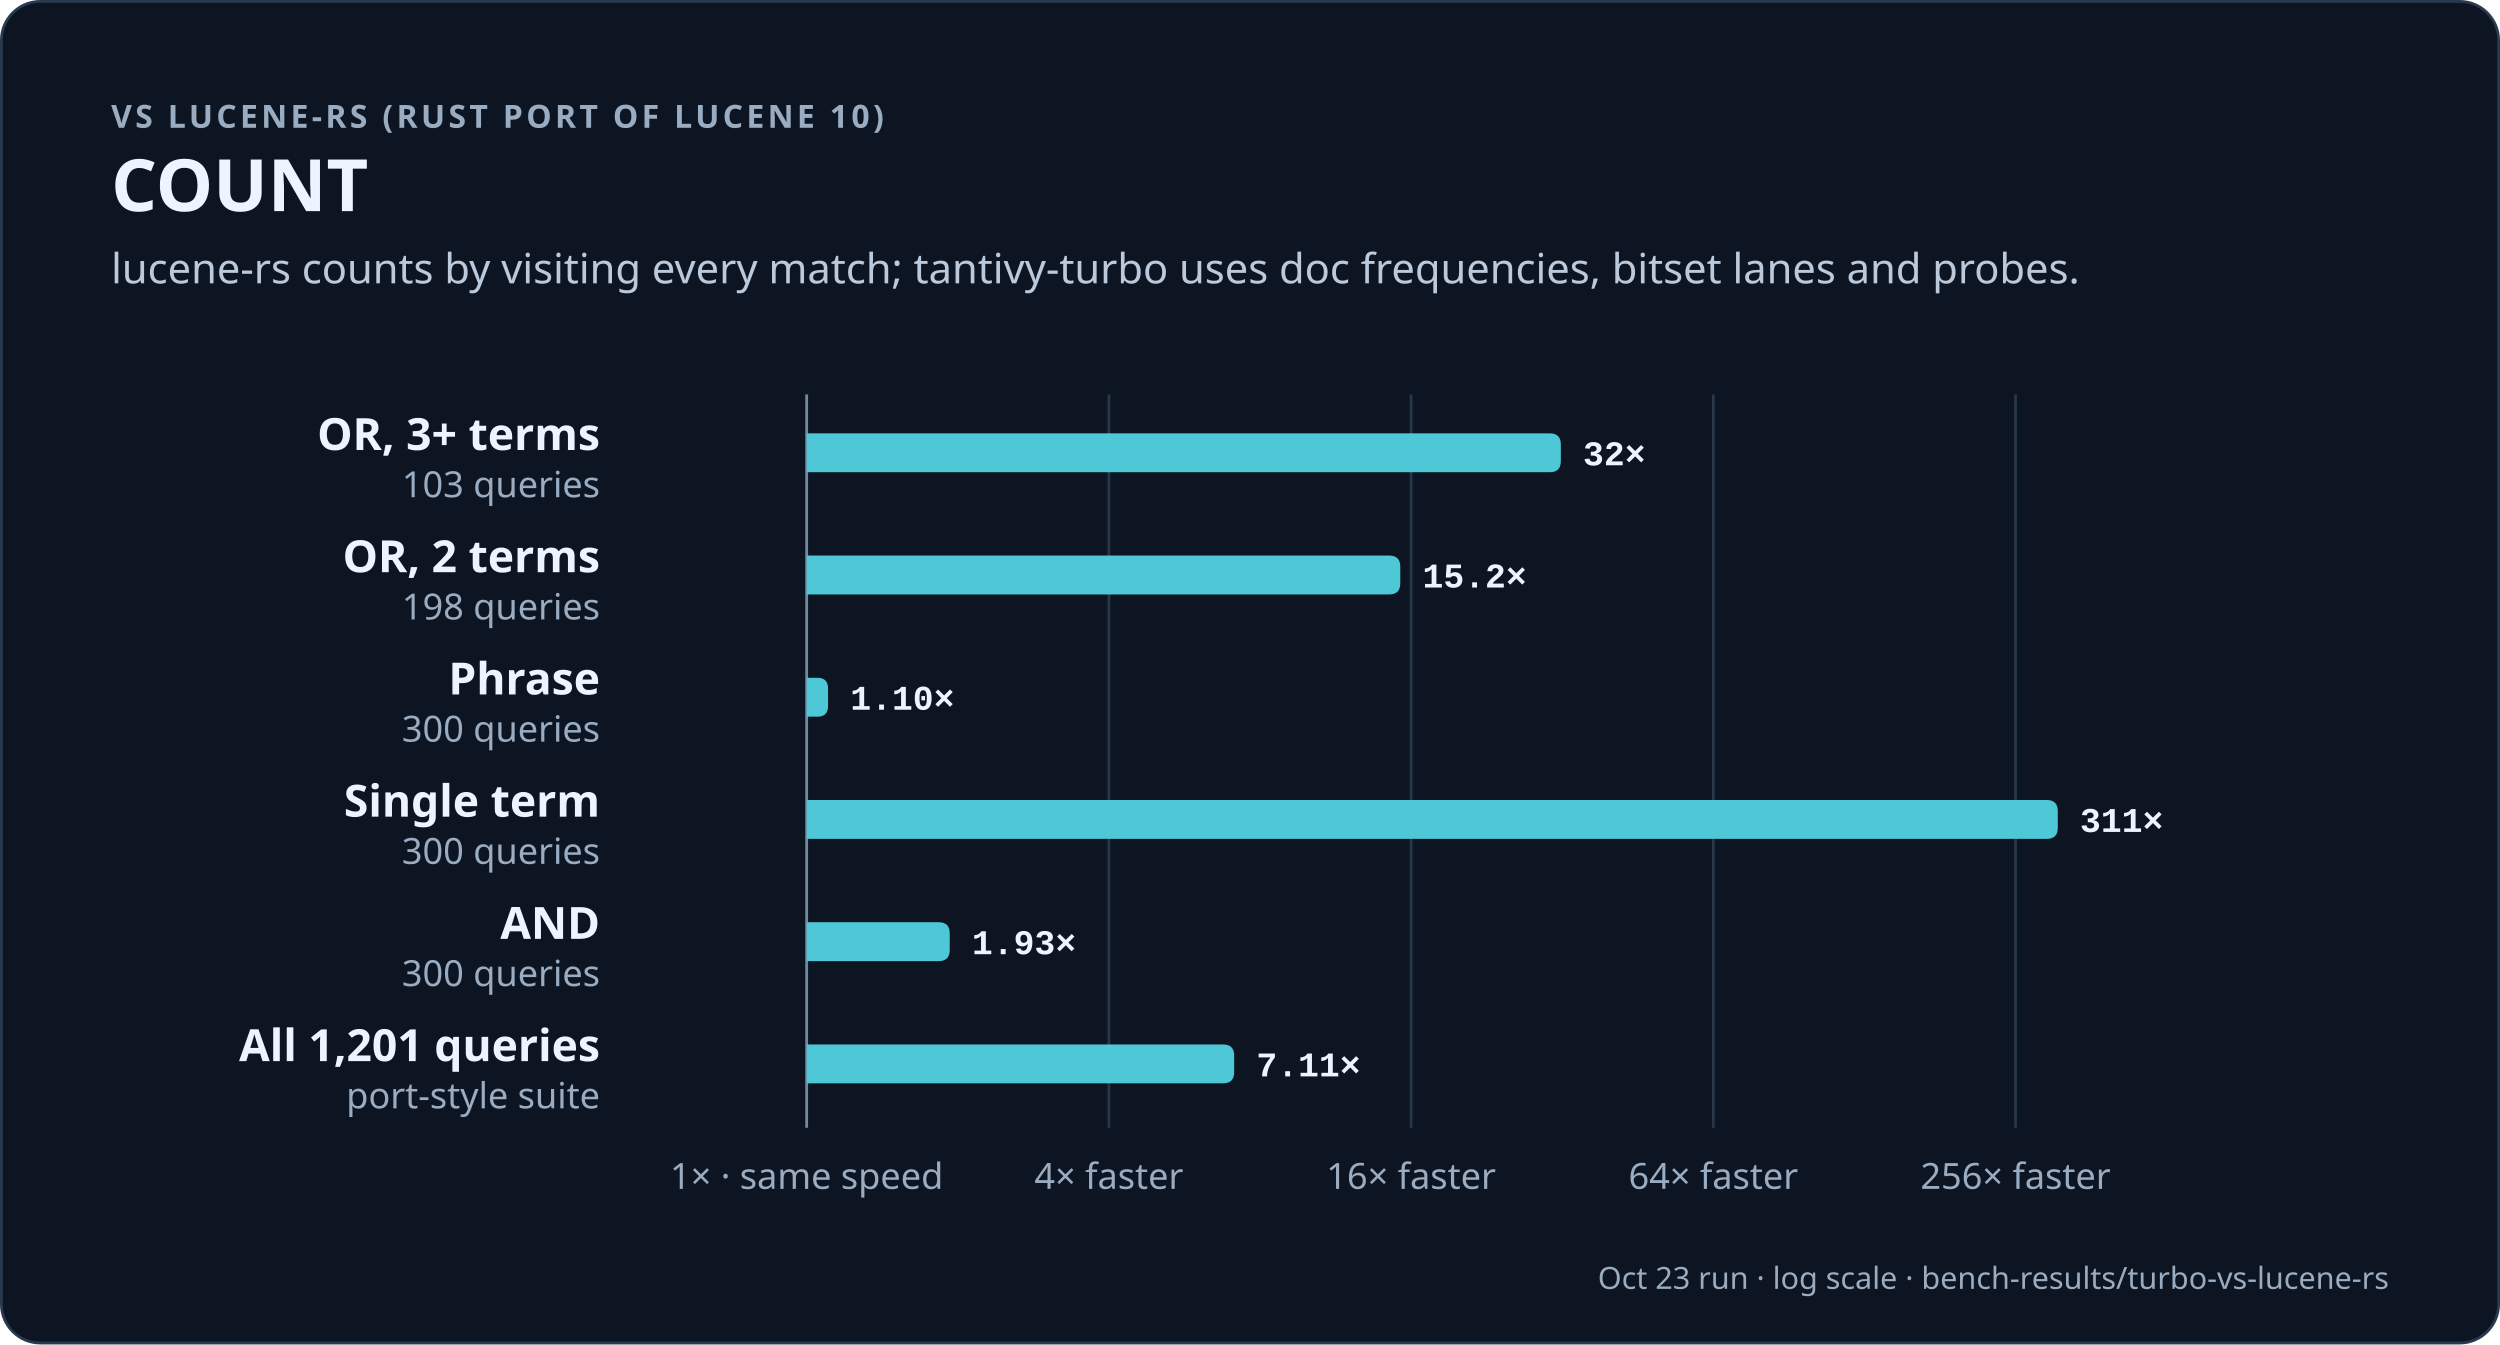
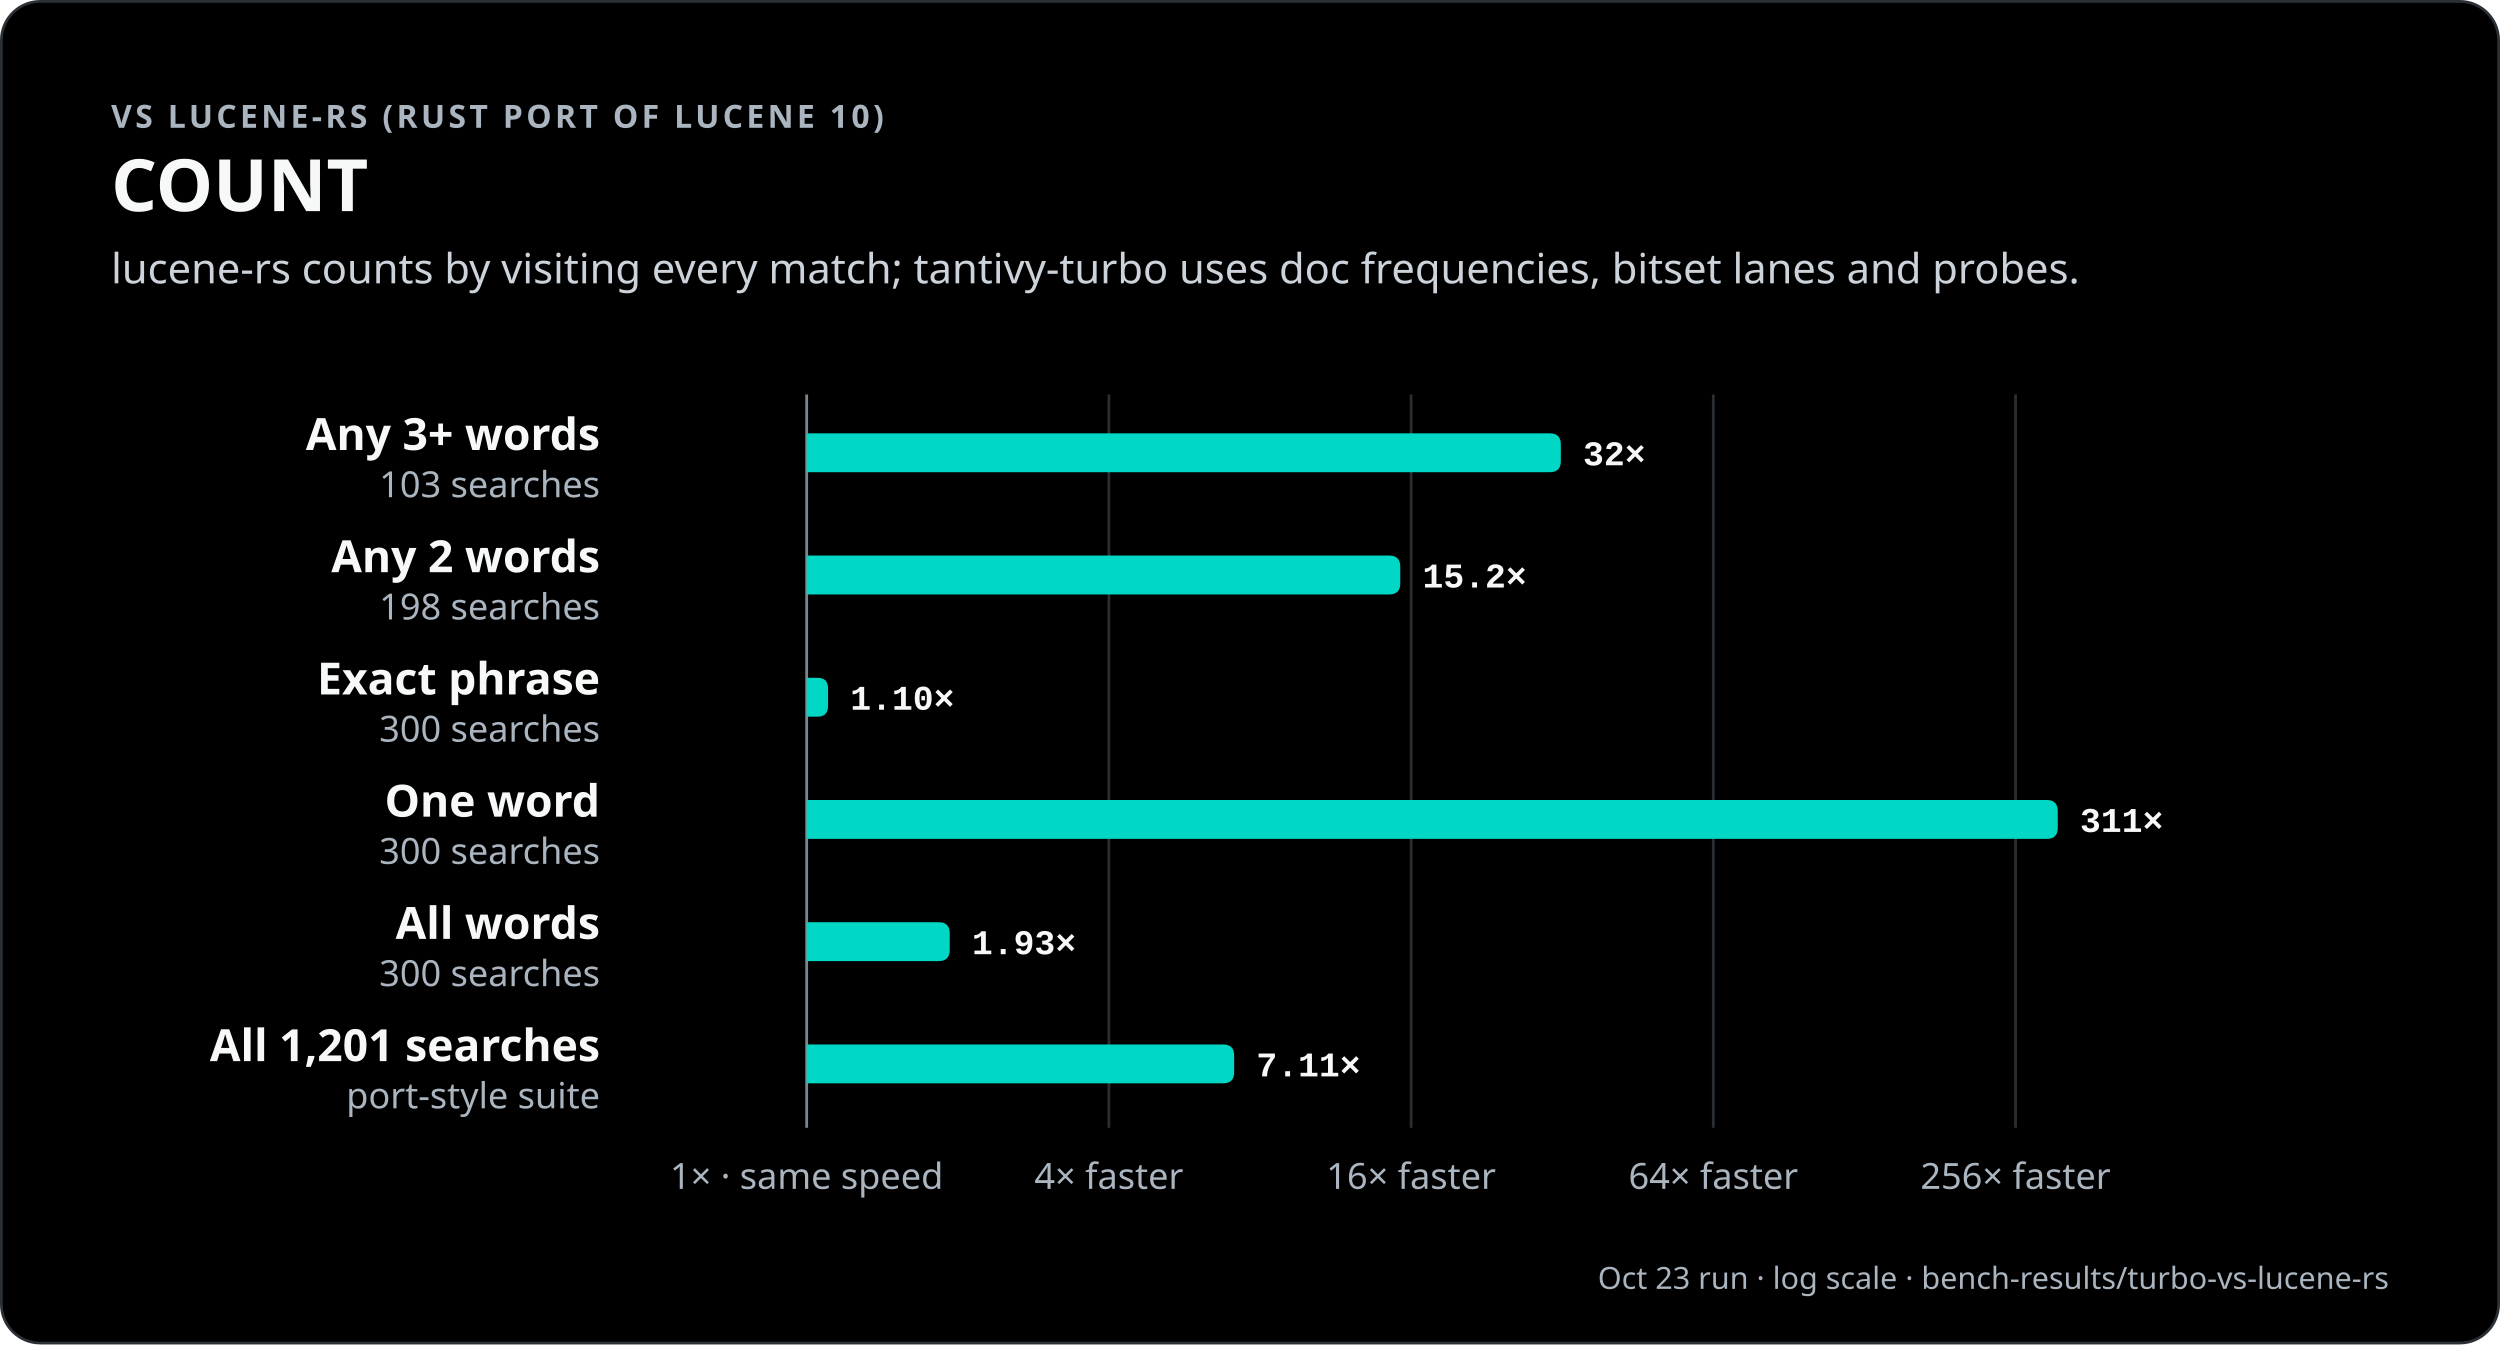
<svg xmlns="http://www.w3.org/2000/svg" width="900" height="484" viewBox="0 0 900 484" role="img" aria-labelledby="chart-title chart-description">
-   <rect x="0.5" y="0.5" width="899" height="483" rx="14" fill="#0d1522" stroke="#293a4f" />
-   <text x="40.0" y="46.0" font-size="11.5" font-weight="600" fill="#9aacc1" text-anchor="start" letter-spacing="1.2" font-family="-apple-system, BlinkMacSystemFont, 'Segoe UI', 'Noto Sans', Helvetica, Arial, sans-serif">VS LUCENE-RS (RUST PORT OF LUCENE 10)</text>
-   <text x="40.0" y="76.0" font-size="26" font-weight="700" fill="#edf3ff" text-anchor="start" font-family="-apple-system, BlinkMacSystemFont, 'Segoe UI', 'Noto Sans', Helvetica, Arial, sans-serif">COUNT</text>
-   <text x="40.0" y="102.0" font-size="15" font-weight="400" fill="#bbc9dc" text-anchor="start" font-family="-apple-system, BlinkMacSystemFont, 'Segoe UI', 'Noto Sans', Helvetica, Arial, sans-serif">lucene-rs counts by visiting every match; tantivy-turbo uses doc frequencies, bitset lanes and probes.</text>
-   <line x1="290.4" y1="142" x2="290.4" y2="406.0" stroke="#75899e" stroke-width="1" />
-   <text x="290.4" y="428.0" font-size="13" font-weight="400" fill="#9aacc1" text-anchor="middle" font-family="-apple-system, BlinkMacSystemFont, 'Segoe UI', 'Noto Sans', Helvetica, Arial, sans-serif">1× · same speed</text>
-   <line x1="399.2" y1="142" x2="399.2" y2="406.0" stroke="#26374a" stroke-width="1" />
-   <text x="399.2" y="428.0" font-size="13" font-weight="400" fill="#9aacc1" text-anchor="middle" font-family="-apple-system, BlinkMacSystemFont, 'Segoe UI', 'Noto Sans', Helvetica, Arial, sans-serif">4× faster</text>
-   <line x1="508.0" y1="142" x2="508.0" y2="406.0" stroke="#26374a" stroke-width="1" />
-   <text x="508.0" y="428.0" font-size="13" font-weight="400" fill="#9aacc1" text-anchor="middle" font-family="-apple-system, BlinkMacSystemFont, 'Segoe UI', 'Noto Sans', Helvetica, Arial, sans-serif">16× faster</text>
-   <line x1="616.8" y1="142" x2="616.8" y2="406.0" stroke="#26374a" stroke-width="1" />
-   <text x="616.8" y="428.0" font-size="13" font-weight="400" fill="#9aacc1" text-anchor="middle" font-family="-apple-system, BlinkMacSystemFont, 'Segoe UI', 'Noto Sans', Helvetica, Arial, sans-serif">64× faster</text>
-   <line x1="725.6" y1="142" x2="725.6" y2="406.0" stroke="#26374a" stroke-width="1" />
-   <text x="725.6" y="428.0" font-size="13" font-weight="400" fill="#9aacc1" text-anchor="middle" font-family="-apple-system, BlinkMacSystemFont, 'Segoe UI', 'Noto Sans', Helvetica, Arial, sans-serif">256× faster</text>
-   <text x="216.0" y="162.0" font-size="16" font-weight="600" fill="#edf3ff" text-anchor="end" font-family="-apple-system, BlinkMacSystemFont, 'Segoe UI', 'Noto Sans', Helvetica, Arial, sans-serif">OR, 3+ terms</text>
-   <text x="216.0" y="179.0" font-size="13" font-weight="400" fill="#9aacc1" text-anchor="end" font-family="-apple-system, BlinkMacSystemFont, 'Segoe UI', 'Noto Sans', Helvetica, Arial, sans-serif">103 queries</text>
-   <path d="M290.4,156.0 H557.9 Q561.9,156.0 561.9,160.0 V166.0 Q561.9,170.0 557.9,170.0 H290.4 Z" fill="#4ec8d7" />
-   <text x="569.9" y="167.5" font-size="12.5" font-weight="600" fill="#edf3ff" text-anchor="start" font-family="ui-monospace, SFMono-Regular, 'SF Mono', Menlo, Consolas, 'Liberation Mono', monospace">32×</text>
-   <text x="216.0" y="206.0" font-size="16" font-weight="600" fill="#edf3ff" text-anchor="end" font-family="-apple-system, BlinkMacSystemFont, 'Segoe UI', 'Noto Sans', Helvetica, Arial, sans-serif">OR, 2 terms</text>
-   <text x="216.0" y="223.0" font-size="13" font-weight="400" fill="#9aacc1" text-anchor="end" font-family="-apple-system, BlinkMacSystemFont, 'Segoe UI', 'Noto Sans', Helvetica, Arial, sans-serif">198 queries</text>
-   <path d="M290.4,200.0 H500.1 Q504.1,200.0 504.1,204.0 V210.0 Q504.1,214.0 500.1,214.0 H290.4 Z" fill="#4ec8d7" />
-   <text x="512.1" y="211.5" font-size="12.5" font-weight="600" fill="#edf3ff" text-anchor="start" font-family="ui-monospace, SFMono-Regular, 'SF Mono', Menlo, Consolas, 'Liberation Mono', monospace">15.2×</text>
-   <text x="216.0" y="250.0" font-size="16" font-weight="600" fill="#edf3ff" text-anchor="end" font-family="-apple-system, BlinkMacSystemFont, 'Segoe UI', 'Noto Sans', Helvetica, Arial, sans-serif">Phrase</text>
-   <text x="216.0" y="267.0" font-size="13" font-weight="400" fill="#9aacc1" text-anchor="end" font-family="-apple-system, BlinkMacSystemFont, 'Segoe UI', 'Noto Sans', Helvetica, Arial, sans-serif">300 queries</text>
-   <path d="M290.4,244.0 H294.3 Q298.1,244.0 298.1,247.9 V254.1 Q298.1,258.0 294.3,258.0 H290.4 Z" fill="#4ec8d7" />
-   <text x="306.1" y="255.5" font-size="12.5" font-weight="600" fill="#edf3ff" text-anchor="start" font-family="ui-monospace, SFMono-Regular, 'SF Mono', Menlo, Consolas, 'Liberation Mono', monospace">1.10×</text>
-   <text x="216.0" y="294.0" font-size="16" font-weight="600" fill="#edf3ff" text-anchor="end" font-family="-apple-system, BlinkMacSystemFont, 'Segoe UI', 'Noto Sans', Helvetica, Arial, sans-serif">Single term</text>
-   <text x="216.0" y="311.0" font-size="13" font-weight="400" fill="#9aacc1" text-anchor="end" font-family="-apple-system, BlinkMacSystemFont, 'Segoe UI', 'Noto Sans', Helvetica, Arial, sans-serif">300 queries</text>
-   <path d="M290.4,288.0 H736.8 Q740.8,288.0 740.8,292.0 V298.0 Q740.8,302.0 736.8,302.0 H290.4 Z" fill="#4ec8d7" />
-   <text x="748.8" y="299.5" font-size="12.5" font-weight="600" fill="#edf3ff" text-anchor="start" font-family="ui-monospace, SFMono-Regular, 'SF Mono', Menlo, Consolas, 'Liberation Mono', monospace">311×</text>
-   <text x="216.0" y="338.0" font-size="16" font-weight="600" fill="#edf3ff" text-anchor="end" font-family="-apple-system, BlinkMacSystemFont, 'Segoe UI', 'Noto Sans', Helvetica, Arial, sans-serif">AND</text>
-   <text x="216.0" y="355.0" font-size="13" font-weight="400" fill="#9aacc1" text-anchor="end" font-family="-apple-system, BlinkMacSystemFont, 'Segoe UI', 'Noto Sans', Helvetica, Arial, sans-serif">300 queries</text>
-   <path d="M290.4,332.0 H337.9 Q341.9,332.0 341.9,336.0 V342.0 Q341.9,346.0 337.9,346.0 H290.4 Z" fill="#4ec8d7" />
-   <text x="349.9" y="343.5" font-size="12.5" font-weight="600" fill="#edf3ff" text-anchor="start" font-family="ui-monospace, SFMono-Regular, 'SF Mono', Menlo, Consolas, 'Liberation Mono', monospace">1.93×</text>
-   <text x="216.0" y="382.0" font-size="16" font-weight="600" fill="#edf3ff" text-anchor="end" font-family="-apple-system, BlinkMacSystemFont, 'Segoe UI', 'Noto Sans', Helvetica, Arial, sans-serif">All 1,201 queries</text>
-   <text x="216.0" y="399.0" font-size="13" font-weight="400" fill="#9aacc1" text-anchor="end" font-family="-apple-system, BlinkMacSystemFont, 'Segoe UI', 'Noto Sans', Helvetica, Arial, sans-serif">port-style suite</text>
-   <path d="M290.4,376.0 H440.3 Q444.3,376.0 444.3,380.0 V386.0 Q444.3,390.0 440.3,390.0 H290.4 Z" fill="#4ec8d7" />
-   <text x="452.3" y="387.5" font-size="12.5" font-weight="600" fill="#edf3ff" text-anchor="start" font-family="ui-monospace, SFMono-Regular, 'SF Mono', Menlo, Consolas, 'Liberation Mono', monospace">7.11×</text>
-   <text x="860.0" y="464.0" font-size="11" font-weight="400" fill="#9aacc1" text-anchor="end" font-family="-apple-system, BlinkMacSystemFont, 'Segoe UI', 'Noto Sans', Helvetica, Arial, sans-serif">Oct 23 run · log scale · bench-results/turbo-vs-lucene-rs</text>
+   <rect x="0.5" y="0.5" width="899" height="483" rx="14" fill="#000000" stroke="#2a3035" />
+   <text x="40.0" y="46.0" font-size="11.5" font-weight="600" fill="#aab5bf" text-anchor="start" letter-spacing="1.2" font-family="-apple-system, BlinkMacSystemFont, 'Segoe UI', 'Noto Sans', Helvetica, Arial, sans-serif">VS LUCENE-RS (RUST PORT OF LUCENE 10)</text>
+   <text x="40.0" y="76.0" font-size="26" font-weight="700" fill="#f7f9f9" text-anchor="start" font-family="-apple-system, BlinkMacSystemFont, 'Segoe UI', 'Noto Sans', Helvetica, Arial, sans-serif">COUNT</text>
+   <text x="40.0" y="102.0" font-size="15" font-weight="400" fill="#ccd3da" text-anchor="start" font-family="-apple-system, BlinkMacSystemFont, 'Segoe UI', 'Noto Sans', Helvetica, Arial, sans-serif">lucene-rs counts by visiting every match; tantivy-turbo uses doc frequencies, bitset lanes and probes.</text>
+   <line x1="290.4" y1="142" x2="290.4" y2="406.0" stroke="#7b858e" stroke-width="1" />
+   <text x="290.4" y="428.0" font-size="13" font-weight="400" fill="#aab5bf" text-anchor="middle" font-family="-apple-system, BlinkMacSystemFont, 'Segoe UI', 'Noto Sans', Helvetica, Arial, sans-serif">1× · same speed</text>
+   <line x1="399.2" y1="142" x2="399.2" y2="406.0" stroke="#292e33" stroke-width="1" />
+   <text x="399.2" y="428.0" font-size="13" font-weight="400" fill="#aab5bf" text-anchor="middle" font-family="-apple-system, BlinkMacSystemFont, 'Segoe UI', 'Noto Sans', Helvetica, Arial, sans-serif">4× faster</text>
+   <line x1="508.0" y1="142" x2="508.0" y2="406.0" stroke="#292e33" stroke-width="1" />
+   <text x="508.0" y="428.0" font-size="13" font-weight="400" fill="#aab5bf" text-anchor="middle" font-family="-apple-system, BlinkMacSystemFont, 'Segoe UI', 'Noto Sans', Helvetica, Arial, sans-serif">16× faster</text>
+   <line x1="616.8" y1="142" x2="616.8" y2="406.0" stroke="#292e33" stroke-width="1" />
+   <text x="616.8" y="428.0" font-size="13" font-weight="400" fill="#aab5bf" text-anchor="middle" font-family="-apple-system, BlinkMacSystemFont, 'Segoe UI', 'Noto Sans', Helvetica, Arial, sans-serif">64× faster</text>
+   <line x1="725.6" y1="142" x2="725.6" y2="406.0" stroke="#292e33" stroke-width="1" />
+   <text x="725.6" y="428.0" font-size="13" font-weight="400" fill="#aab5bf" text-anchor="middle" font-family="-apple-system, BlinkMacSystemFont, 'Segoe UI', 'Noto Sans', Helvetica, Arial, sans-serif">256× faster</text>
+   <text x="216.0" y="162.0" font-size="16" font-weight="600" fill="#f7f9f9" text-anchor="end" font-family="-apple-system, BlinkMacSystemFont, 'Segoe UI', 'Noto Sans', Helvetica, Arial, sans-serif">Any 3+ words</text>
+   <text x="216.0" y="179.0" font-size="13" font-weight="400" fill="#aab5bf" text-anchor="end" font-family="-apple-system, BlinkMacSystemFont, 'Segoe UI', 'Noto Sans', Helvetica, Arial, sans-serif">103 searches</text>
+   <path d="M290.4,156.0 H557.9 Q561.9,156.0 561.9,160.0 V166.0 Q561.9,170.0 557.9,170.0 H290.4 Z" fill="#00d8c5" />
+   <text x="569.9" y="167.5" font-size="12.5" font-weight="600" fill="#f7f9f9" text-anchor="start" font-family="ui-monospace, SFMono-Regular, 'SF Mono', Menlo, Consolas, 'Liberation Mono', monospace">32×</text>
+   <text x="216.0" y="206.0" font-size="16" font-weight="600" fill="#f7f9f9" text-anchor="end" font-family="-apple-system, BlinkMacSystemFont, 'Segoe UI', 'Noto Sans', Helvetica, Arial, sans-serif">Any 2 words</text>
+   <text x="216.0" y="223.0" font-size="13" font-weight="400" fill="#aab5bf" text-anchor="end" font-family="-apple-system, BlinkMacSystemFont, 'Segoe UI', 'Noto Sans', Helvetica, Arial, sans-serif">198 searches</text>
+   <path d="M290.4,200.0 H500.1 Q504.1,200.0 504.1,204.0 V210.0 Q504.1,214.0 500.1,214.0 H290.4 Z" fill="#00d8c5" />
+   <text x="512.1" y="211.5" font-size="12.5" font-weight="600" fill="#f7f9f9" text-anchor="start" font-family="ui-monospace, SFMono-Regular, 'SF Mono', Menlo, Consolas, 'Liberation Mono', monospace">15.2×</text>
+   <text x="216.0" y="250.0" font-size="16" font-weight="600" fill="#f7f9f9" text-anchor="end" font-family="-apple-system, BlinkMacSystemFont, 'Segoe UI', 'Noto Sans', Helvetica, Arial, sans-serif">Exact phrase</text>
+   <text x="216.0" y="267.0" font-size="13" font-weight="400" fill="#aab5bf" text-anchor="end" font-family="-apple-system, BlinkMacSystemFont, 'Segoe UI', 'Noto Sans', Helvetica, Arial, sans-serif">300 searches</text>
+   <path d="M290.4,244.0 H294.3 Q298.1,244.0 298.1,247.9 V254.1 Q298.1,258.0 294.3,258.0 H290.4 Z" fill="#00d8c5" />
+   <text x="306.1" y="255.5" font-size="12.5" font-weight="600" fill="#f7f9f9" text-anchor="start" font-family="ui-monospace, SFMono-Regular, 'SF Mono', Menlo, Consolas, 'Liberation Mono', monospace">1.10×</text>
+   <text x="216.0" y="294.0" font-size="16" font-weight="600" fill="#f7f9f9" text-anchor="end" font-family="-apple-system, BlinkMacSystemFont, 'Segoe UI', 'Noto Sans', Helvetica, Arial, sans-serif">One word</text>
+   <text x="216.0" y="311.0" font-size="13" font-weight="400" fill="#aab5bf" text-anchor="end" font-family="-apple-system, BlinkMacSystemFont, 'Segoe UI', 'Noto Sans', Helvetica, Arial, sans-serif">300 searches</text>
+   <path d="M290.4,288.0 H736.8 Q740.8,288.0 740.8,292.0 V298.0 Q740.8,302.0 736.8,302.0 H290.4 Z" fill="#00d8c5" />
+   <text x="748.8" y="299.5" font-size="12.5" font-weight="600" fill="#f7f9f9" text-anchor="start" font-family="ui-monospace, SFMono-Regular, 'SF Mono', Menlo, Consolas, 'Liberation Mono', monospace">311×</text>
+   <text x="216.0" y="338.0" font-size="16" font-weight="600" fill="#f7f9f9" text-anchor="end" font-family="-apple-system, BlinkMacSystemFont, 'Segoe UI', 'Noto Sans', Helvetica, Arial, sans-serif">All words</text>
+   <text x="216.0" y="355.0" font-size="13" font-weight="400" fill="#aab5bf" text-anchor="end" font-family="-apple-system, BlinkMacSystemFont, 'Segoe UI', 'Noto Sans', Helvetica, Arial, sans-serif">300 searches</text>
+   <path d="M290.4,332.0 H337.9 Q341.9,332.0 341.9,336.0 V342.0 Q341.9,346.0 337.9,346.0 H290.4 Z" fill="#00d8c5" />
+   <text x="349.9" y="343.5" font-size="12.5" font-weight="600" fill="#f7f9f9" text-anchor="start" font-family="ui-monospace, SFMono-Regular, 'SF Mono', Menlo, Consolas, 'Liberation Mono', monospace">1.93×</text>
+   <text x="216.0" y="382.0" font-size="16" font-weight="600" fill="#f7f9f9" text-anchor="end" font-family="-apple-system, BlinkMacSystemFont, 'Segoe UI', 'Noto Sans', Helvetica, Arial, sans-serif">All 1,201 searches</text>
+   <text x="216.0" y="399.0" font-size="13" font-weight="400" fill="#aab5bf" text-anchor="end" font-family="-apple-system, BlinkMacSystemFont, 'Segoe UI', 'Noto Sans', Helvetica, Arial, sans-serif">port-style suite</text>
+   <path d="M290.4,376.0 H440.3 Q444.3,376.0 444.3,380.0 V386.0 Q444.3,390.0 440.3,390.0 H290.4 Z" fill="#00d8c5" />
+   <text x="452.3" y="387.5" font-size="12.5" font-weight="600" fill="#f7f9f9" text-anchor="start" font-family="ui-monospace, SFMono-Regular, 'SF Mono', Menlo, Consolas, 'Liberation Mono', monospace">7.11×</text>
+   <text x="860.0" y="464.0" font-size="11" font-weight="400" fill="#aab5bf" text-anchor="end" font-family="-apple-system, BlinkMacSystemFont, 'Segoe UI', 'Noto Sans', Helvetica, Arial, sans-serif">Oct 23 run · log scale · bench-results/turbo-vs-lucene-rs</text>
</svg>
